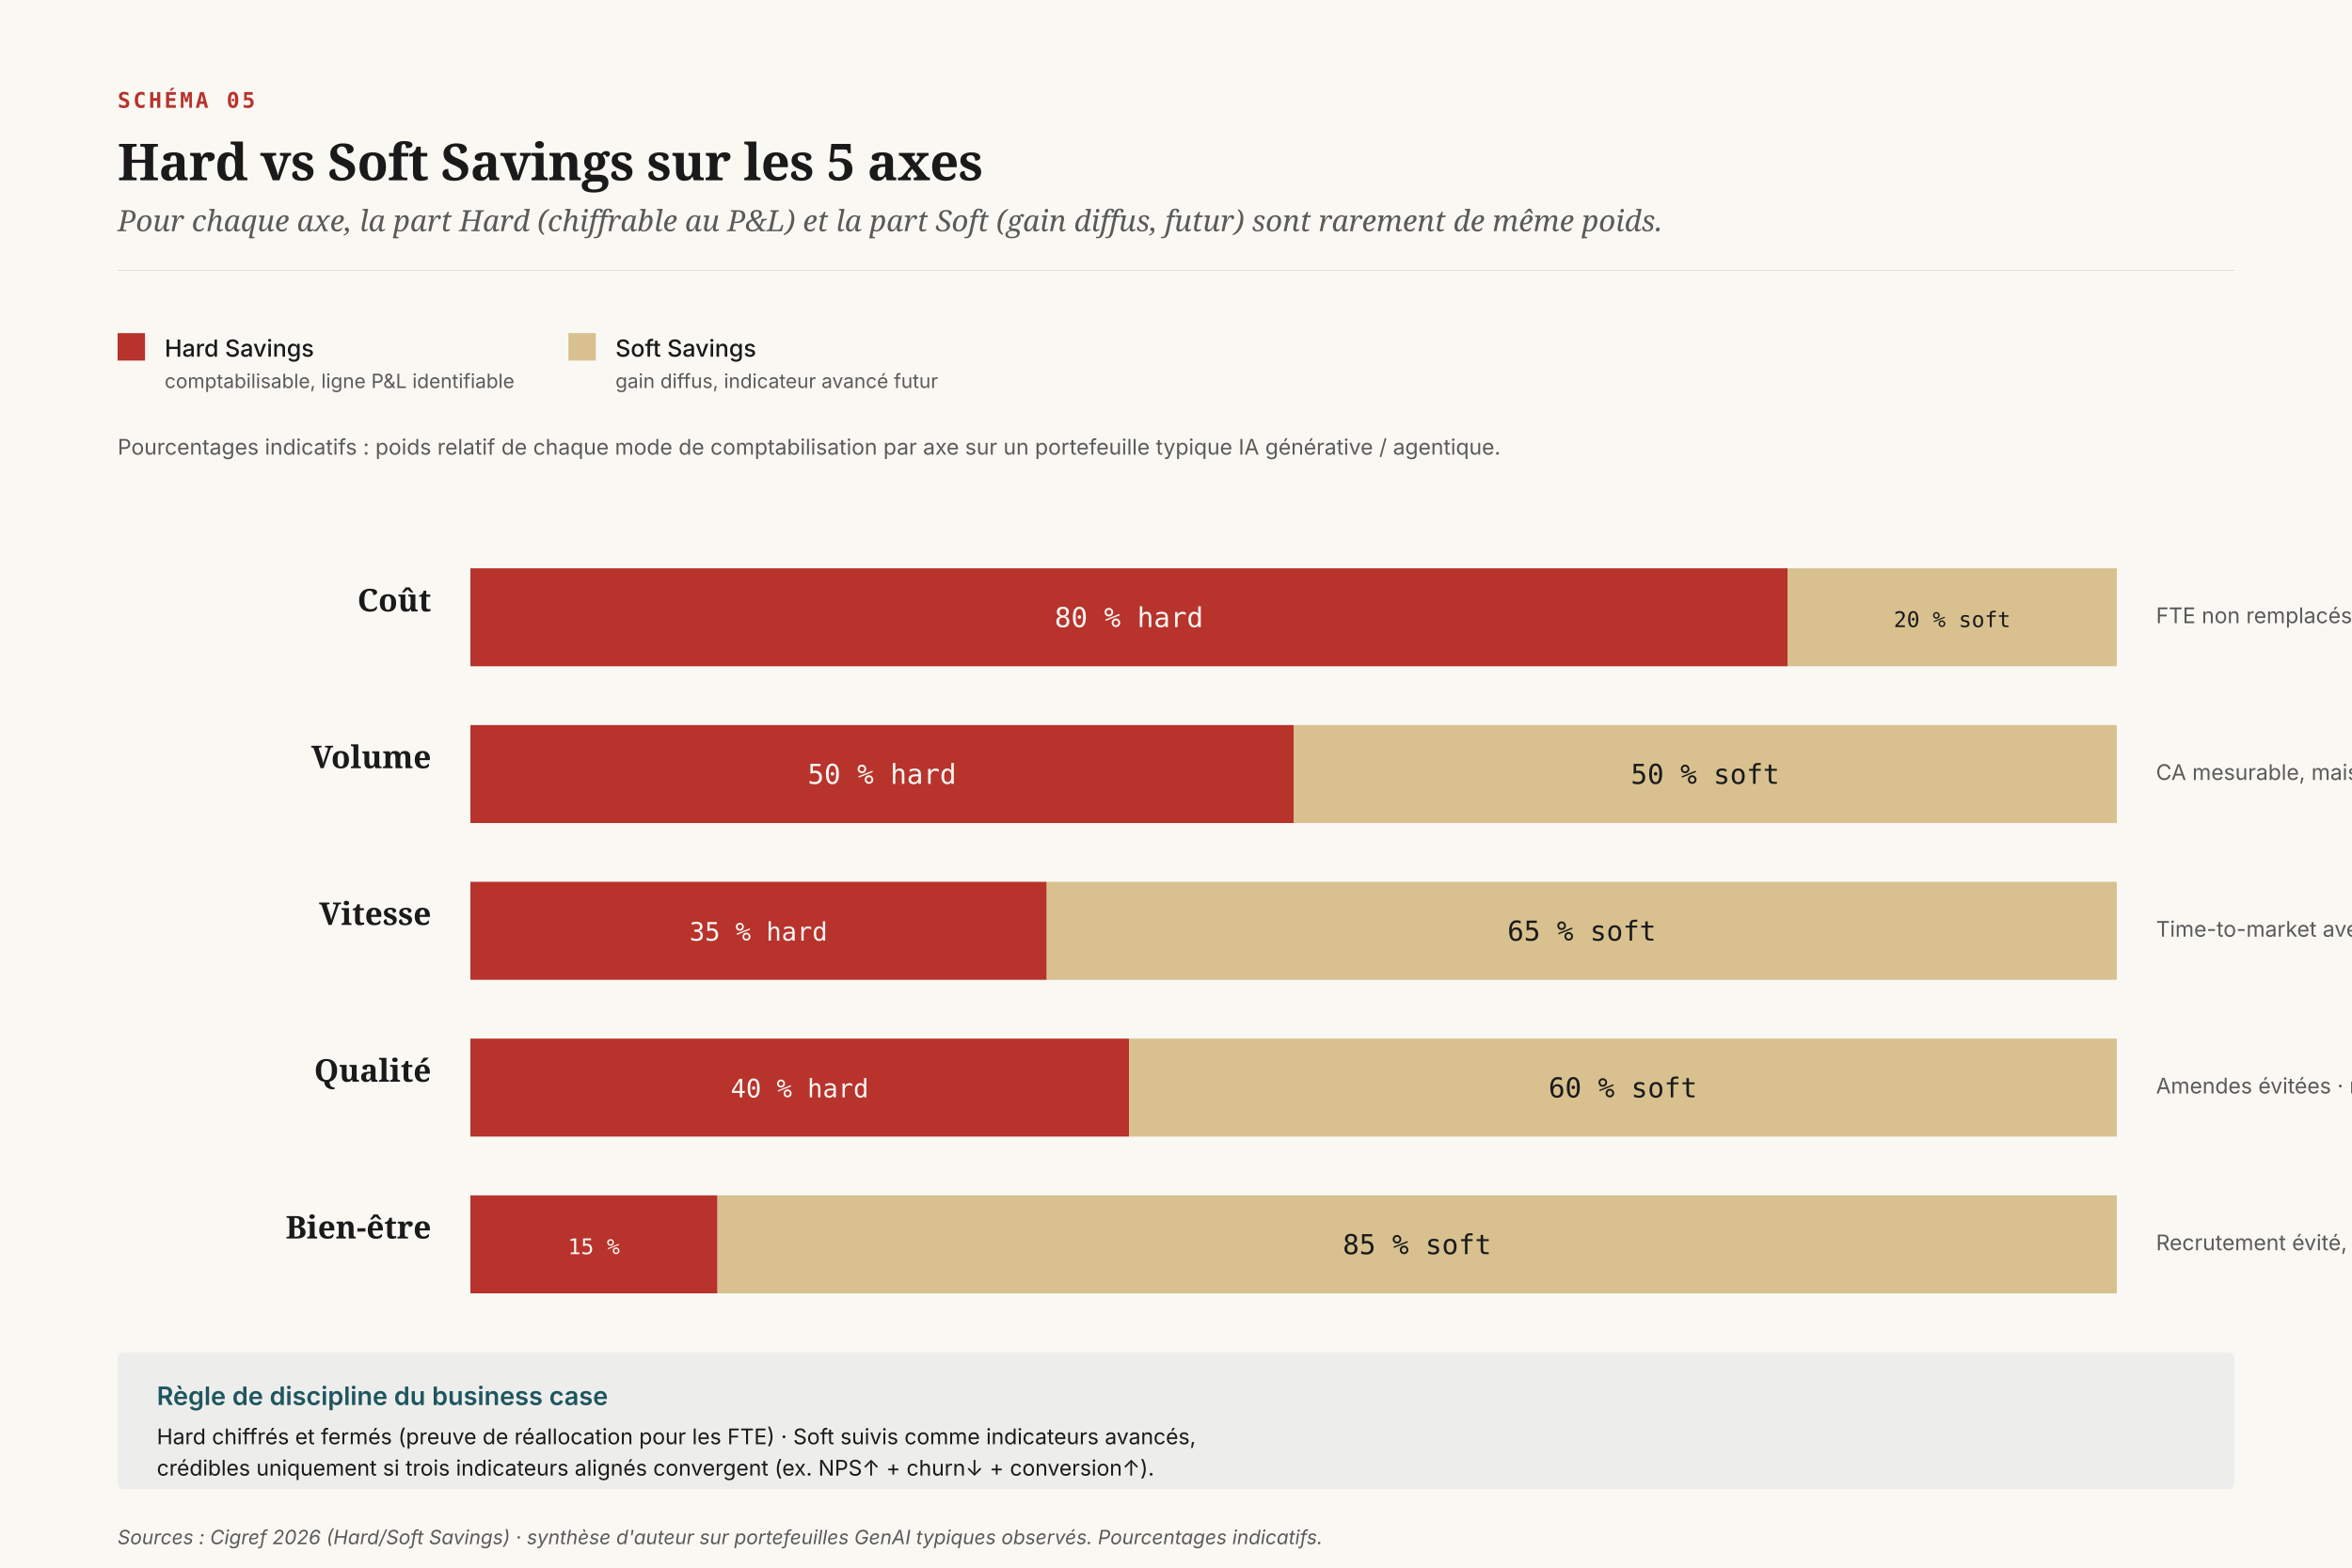
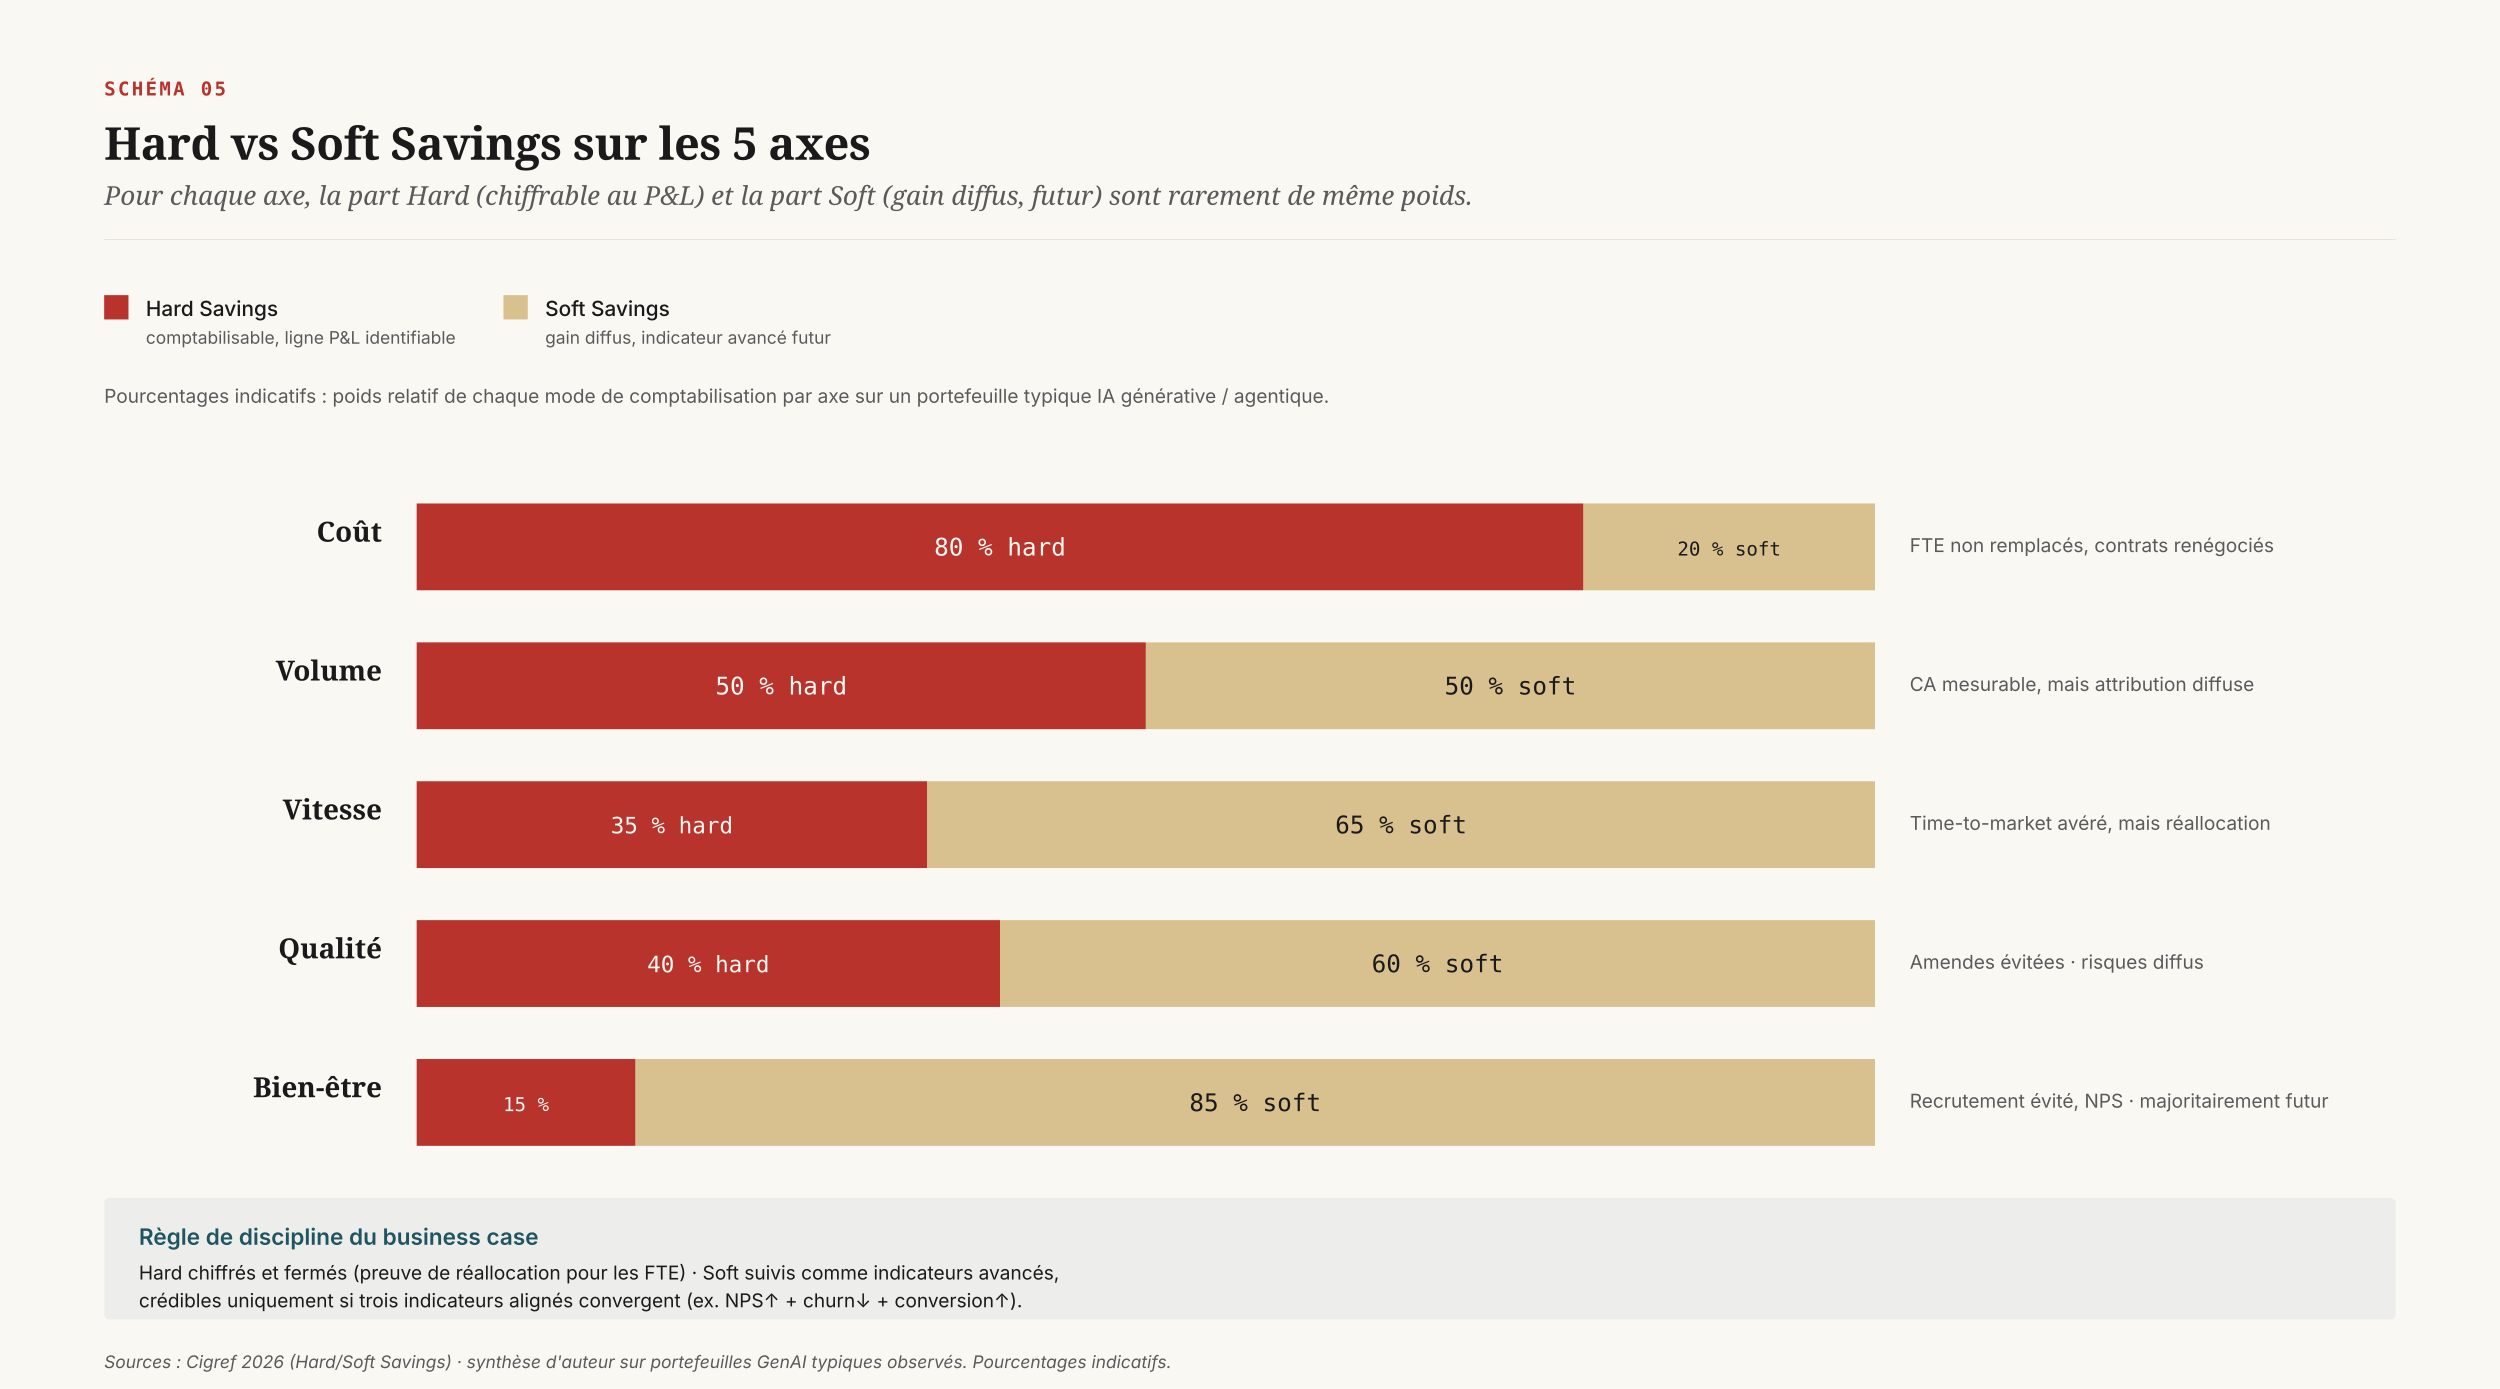
- <svg xmlns="http://www.w3.org/2000/svg" viewBox="0 0 1200 800" data-schema-id="schema-05">
+ <svg xmlns="http://www.w3.org/2000/svg" viewBox="0 0 1440 800" data-schema-id="schema-05">
  <defs>
    <style>
      .display { font-family: 'Spectral', 'Playfair Display', Georgia, serif; }
      .body    { font-family: 'Inter', 'Helvetica Neue', system-ui, sans-serif; }
      .mono    { font-family: 'JetBrains Mono', 'IBM Plex Mono', monospace; }
    </style>
  </defs>
-   <rect width="1200" height="800" fill="#FAF8F3" />
+   <rect width="1440" height="800" fill="#FAF8F3" />
  <text x="60" y="55" class="mono" font-size="11" font-weight="600" letter-spacing="0.12em" fill="#B7332C">SCHÉMA 05</text>
  <text x="60" y="92" class="display" font-size="26" font-weight="600" letter-spacing="-0.01em" fill="#1A1A1A">Hard vs Soft Savings sur les 5 axes</text>
  <text x="60" y="118" class="display" font-size="15" font-style="italic" fill="#5A5A5A">Pour chaque axe, la part Hard (chiffrable au P&amp;L) et la part Soft (gain diffus, futur) sont rarement de même poids.</text>
-   <line x1="60" y1="138" x2="1140" y2="138" stroke="#E5E1D8" stroke-width="0.5" />
+   <line x1="60" y1="138" x2="1380" y2="138" stroke="#E5E1D8" stroke-width="0.5" />
  <g>
    <rect x="60" y="170" width="14" height="14" fill="#B7332C" />
    <text x="84" y="182" class="body" font-size="12" font-weight="500" fill="#1A1A1A">Hard Savings</text>
    <text x="84" y="198" class="body" font-size="10" fill="#5A5A5A">comptabilisable, ligne P&amp;L identifiable</text>
    <rect x="290" y="170" width="14" height="14" fill="#B58A2C" opacity="0.5" />
    <text x="314" y="182" class="body" font-size="12" font-weight="500" fill="#1A1A1A">Soft Savings</text>
    <text x="314" y="198" class="body" font-size="10" fill="#5A5A5A">gain diffus, indicateur avancé futur</text>
    <text x="60" y="232" class="body" font-size="11" fill="#5A5A5A">Pourcentages indicatifs : poids relatif de chaque mode de comptabilisation par axe sur un portefeuille typique IA générative / agentique.</text>
  </g>
  <g class="interactive" data-card="bar-cout" tabindex="0" role="button" aria-label="Hard/Soft sur Coût">
    <text x="220" y="312" class="display" font-size="16" font-weight="600" fill="#1A1A1A" text-anchor="end">Coût</text>
    <rect x="240" y="290" width="672" height="50" fill="#B7332C" />
    <rect x="912" y="290" width="168" height="50" fill="#B58A2C" opacity="0.5" />
    <text x="576" y="320" class="mono" font-size="14" font-weight="500" fill="#FAF8F3" text-anchor="middle">80 % hard</text>
    <text x="996" y="320" class="mono" font-size="11" font-weight="500" fill="#1A1A1A" text-anchor="middle">20 % soft</text>
    <text x="1100" y="318" class="body" font-size="11" fill="#5A5A5A">FTE non remplacés, contrats renégociés</text>
  </g>
  <g class="interactive" data-card="bar-volume" tabindex="0" role="button" aria-label="Hard/Soft sur Volume">
    <text x="220" y="392" class="display" font-size="16" font-weight="600" fill="#1A1A1A" text-anchor="end">Volume</text>
    <rect x="240" y="370" width="420" height="50" fill="#B7332C" />
    <rect x="660" y="370" width="420" height="50" fill="#B58A2C" opacity="0.5" />
    <text x="450" y="400" class="mono" font-size="14" font-weight="500" fill="#FAF8F3" text-anchor="middle">50 % hard</text>
    <text x="870" y="400" class="mono" font-size="14" font-weight="500" fill="#1A1A1A" text-anchor="middle">50 % soft</text>
    <text x="1100" y="398" class="body" font-size="11" fill="#5A5A5A">CA mesurable, mais attribution diffuse</text>
  </g>
  <g class="interactive" data-card="bar-vitesse" tabindex="0" role="button" aria-label="Hard/Soft sur Vitesse">
    <text x="220" y="472" class="display" font-size="16" font-weight="600" fill="#1A1A1A" text-anchor="end">Vitesse</text>
    <rect x="240" y="450" width="294" height="50" fill="#B7332C" />
    <rect x="534" y="450" width="546" height="50" fill="#B58A2C" opacity="0.5" />
    <text x="387" y="480" class="mono" font-size="13" font-weight="500" fill="#FAF8F3" text-anchor="middle">35 % hard</text>
    <text x="807" y="480" class="mono" font-size="14" font-weight="500" fill="#1A1A1A" text-anchor="middle">65 % soft</text>
    <text x="1100" y="478" class="body" font-size="11" fill="#5A5A5A">Time-to-market avéré, mais réallocation</text>
  </g>
  <g class="interactive" data-card="bar-qualite" tabindex="0" role="button" aria-label="Hard/Soft sur Qualité">
    <text x="220" y="552" class="display" font-size="16" font-weight="600" fill="#1A1A1A" text-anchor="end">Qualité</text>
    <rect x="240" y="530" width="336" height="50" fill="#B7332C" />
    <rect x="576" y="530" width="504" height="50" fill="#B58A2C" opacity="0.5" />
    <text x="408" y="560" class="mono" font-size="13" font-weight="500" fill="#FAF8F3" text-anchor="middle">40 % hard</text>
    <text x="828" y="560" class="mono" font-size="14" font-weight="500" fill="#1A1A1A" text-anchor="middle">60 % soft</text>
    <text x="1100" y="558" class="body" font-size="11" fill="#5A5A5A">Amendes évitées · risques diffus</text>
  </g>
  <g class="interactive" data-card="bar-bien-etre" tabindex="0" role="button" aria-label="Hard/Soft sur Bien-être">
    <text x="220" y="632" class="display" font-size="16" font-weight="600" fill="#1A1A1A" text-anchor="end">Bien-être</text>
    <rect x="240" y="610" width="126" height="50" fill="#B7332C" />
    <rect x="366" y="610" width="714" height="50" fill="#B58A2C" opacity="0.5" />
    <text x="303" y="640" class="mono" font-size="11" font-weight="500" fill="#FAF8F3" text-anchor="middle">15 %</text>
    <text x="723" y="640" class="mono" font-size="14" font-weight="500" fill="#1A1A1A" text-anchor="middle">85 % soft</text>
    <text x="1100" y="638" class="body" font-size="11" fill="#5A5A5A">Recrutement évité, NPS · majoritairement futur</text>
  </g>
  <g>
-     <rect x="60" y="690" width="1080" height="70" rx="3" fill="#1F5560" opacity="0.06" />
+     <rect x="60" y="690" width="1320" height="70" rx="3" fill="#1F5560" opacity="0.06" />
    <text x="80" y="717" class="body" font-size="13" font-weight="600" fill="#1F5560">Règle de discipline du business case</text>
    <text x="80" y="737" class="body" font-size="11" fill="#1A1A1A">Hard chiffrés et fermés (preuve de réallocation pour les FTE) · Soft suivis comme indicateurs avancés,</text>
    <text x="80" y="753" class="body" font-size="11" fill="#1A1A1A">crédibles uniquement si trois indicateurs alignés convergent (ex. NPS↑ + churn↓ + conversion↑).</text>
  </g>
  <text x="60" y="788" class="body" font-size="10" font-style="italic" fill="#5A5A5A">Sources : Cigref 2026 (Hard/Soft Savings) · synthèse d'auteur sur portefeuilles GenAI typiques observés. Pourcentages indicatifs.</text>
</svg>
